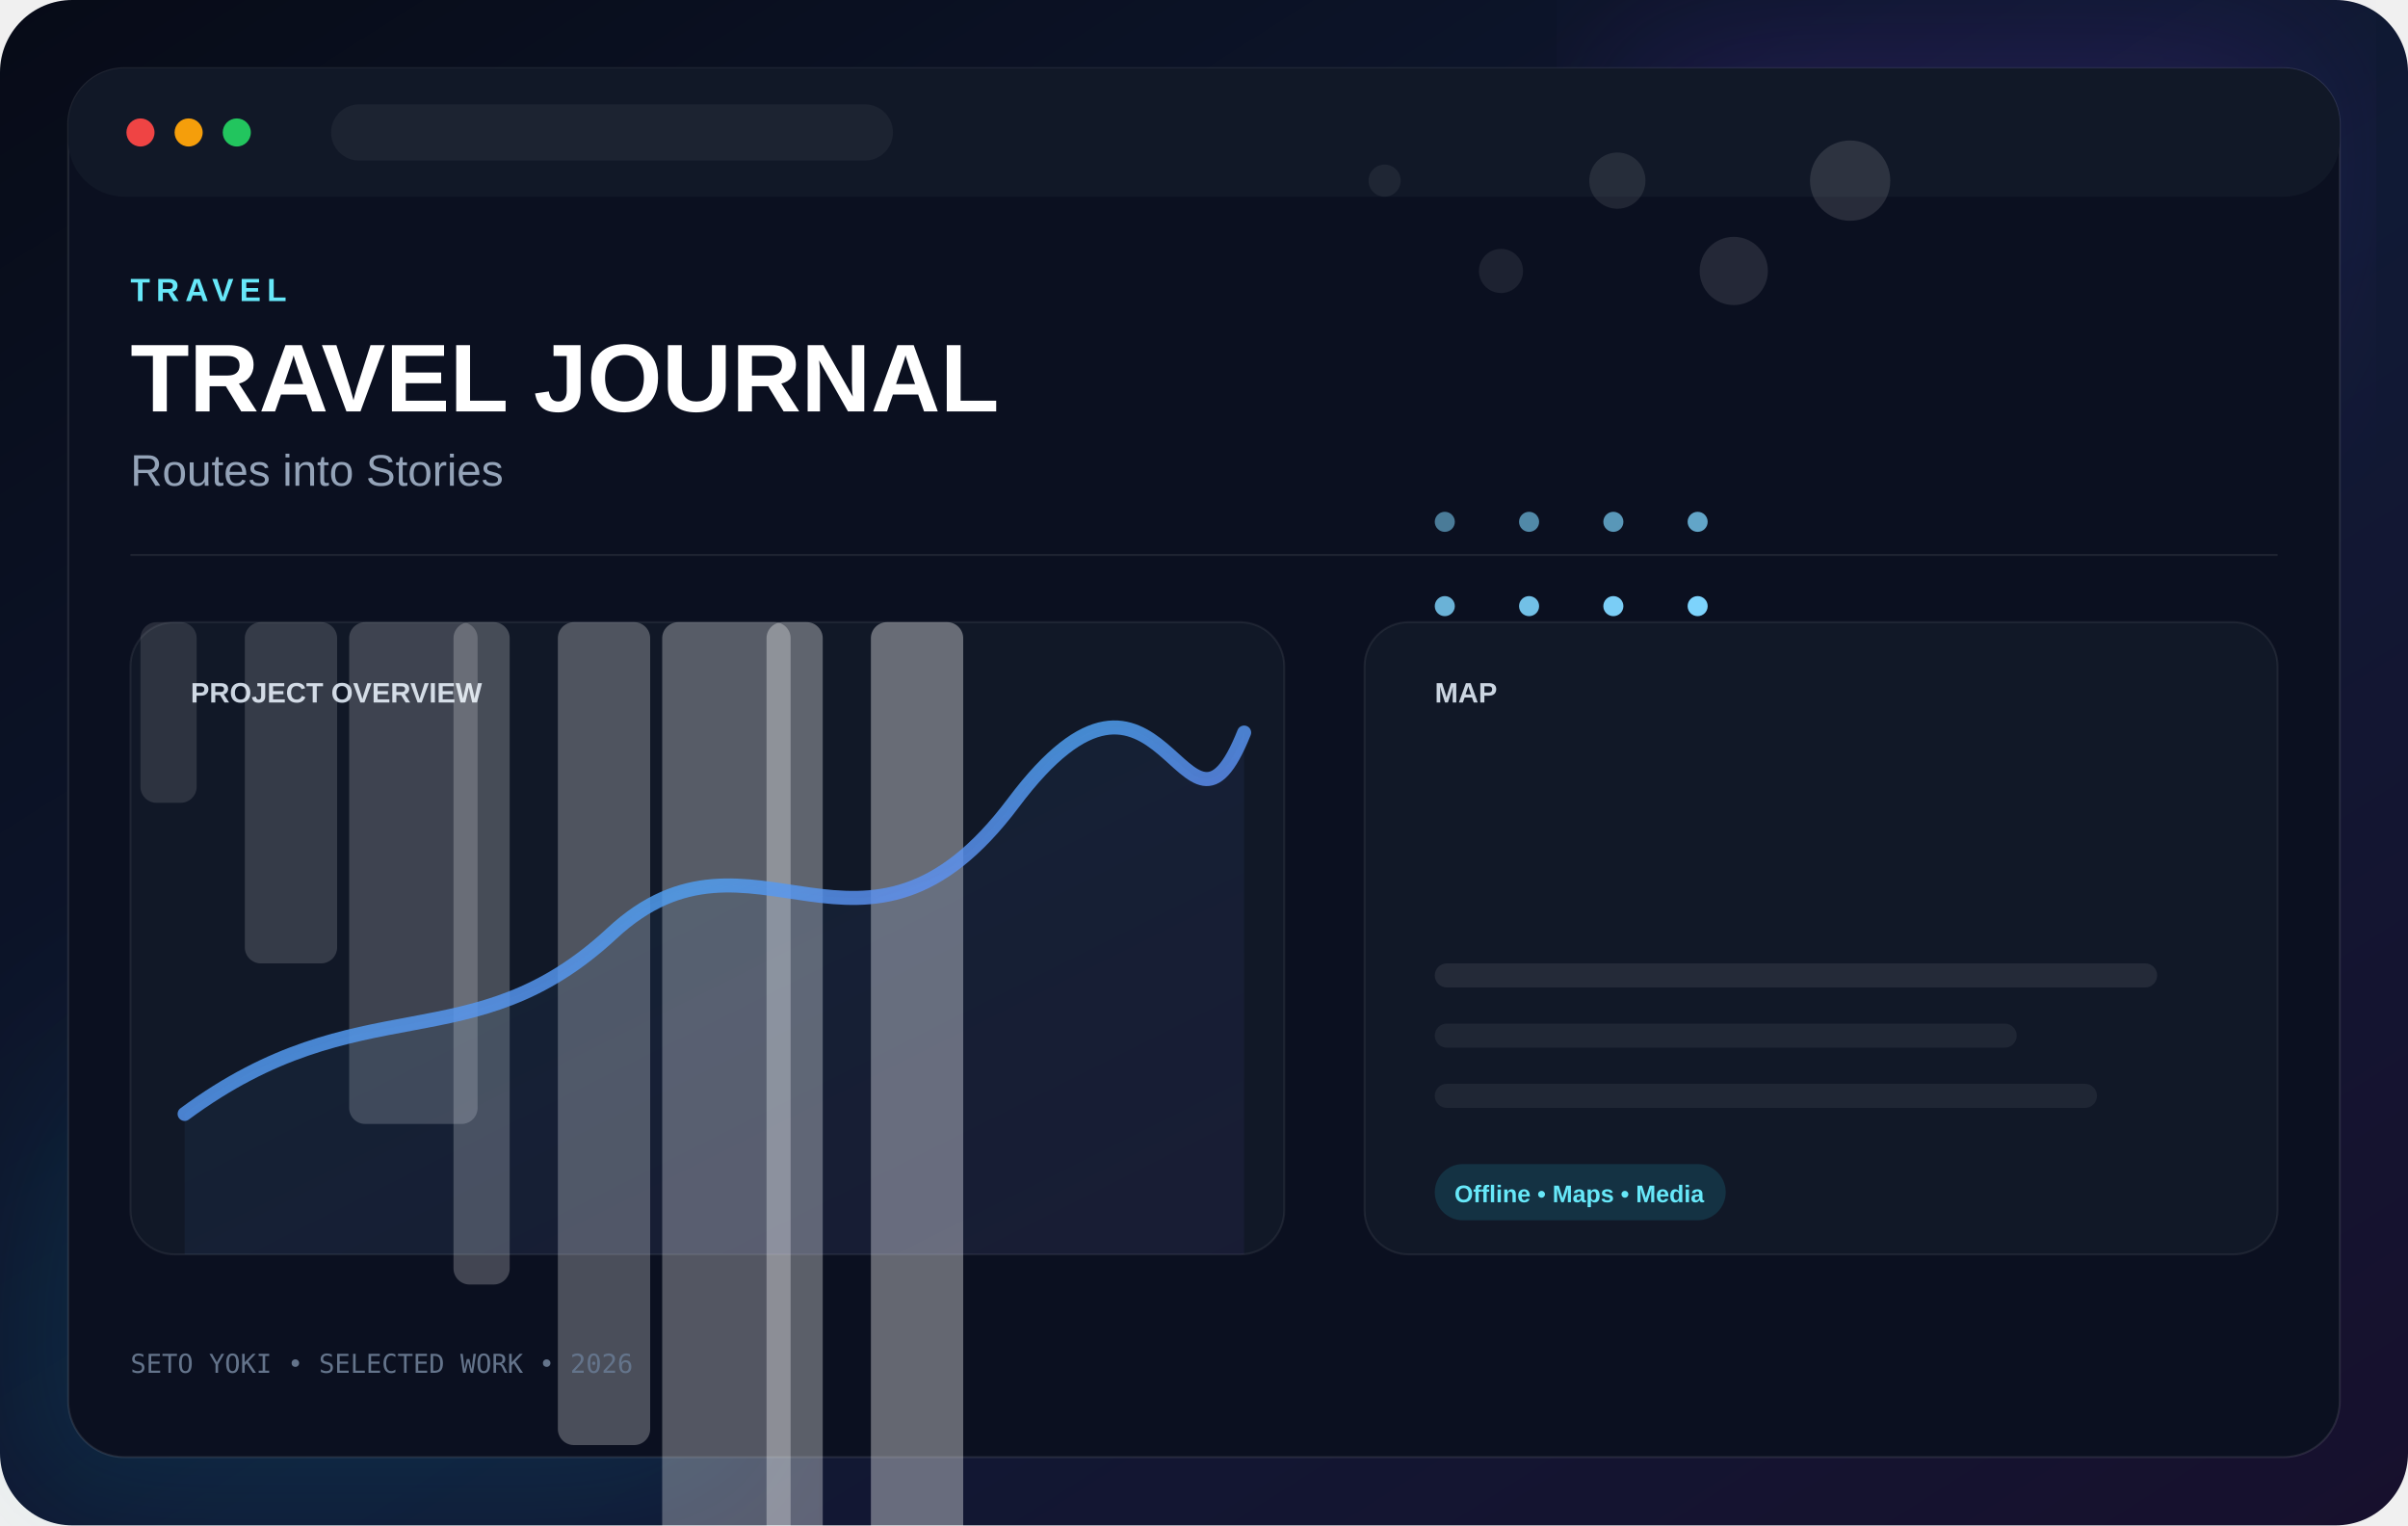
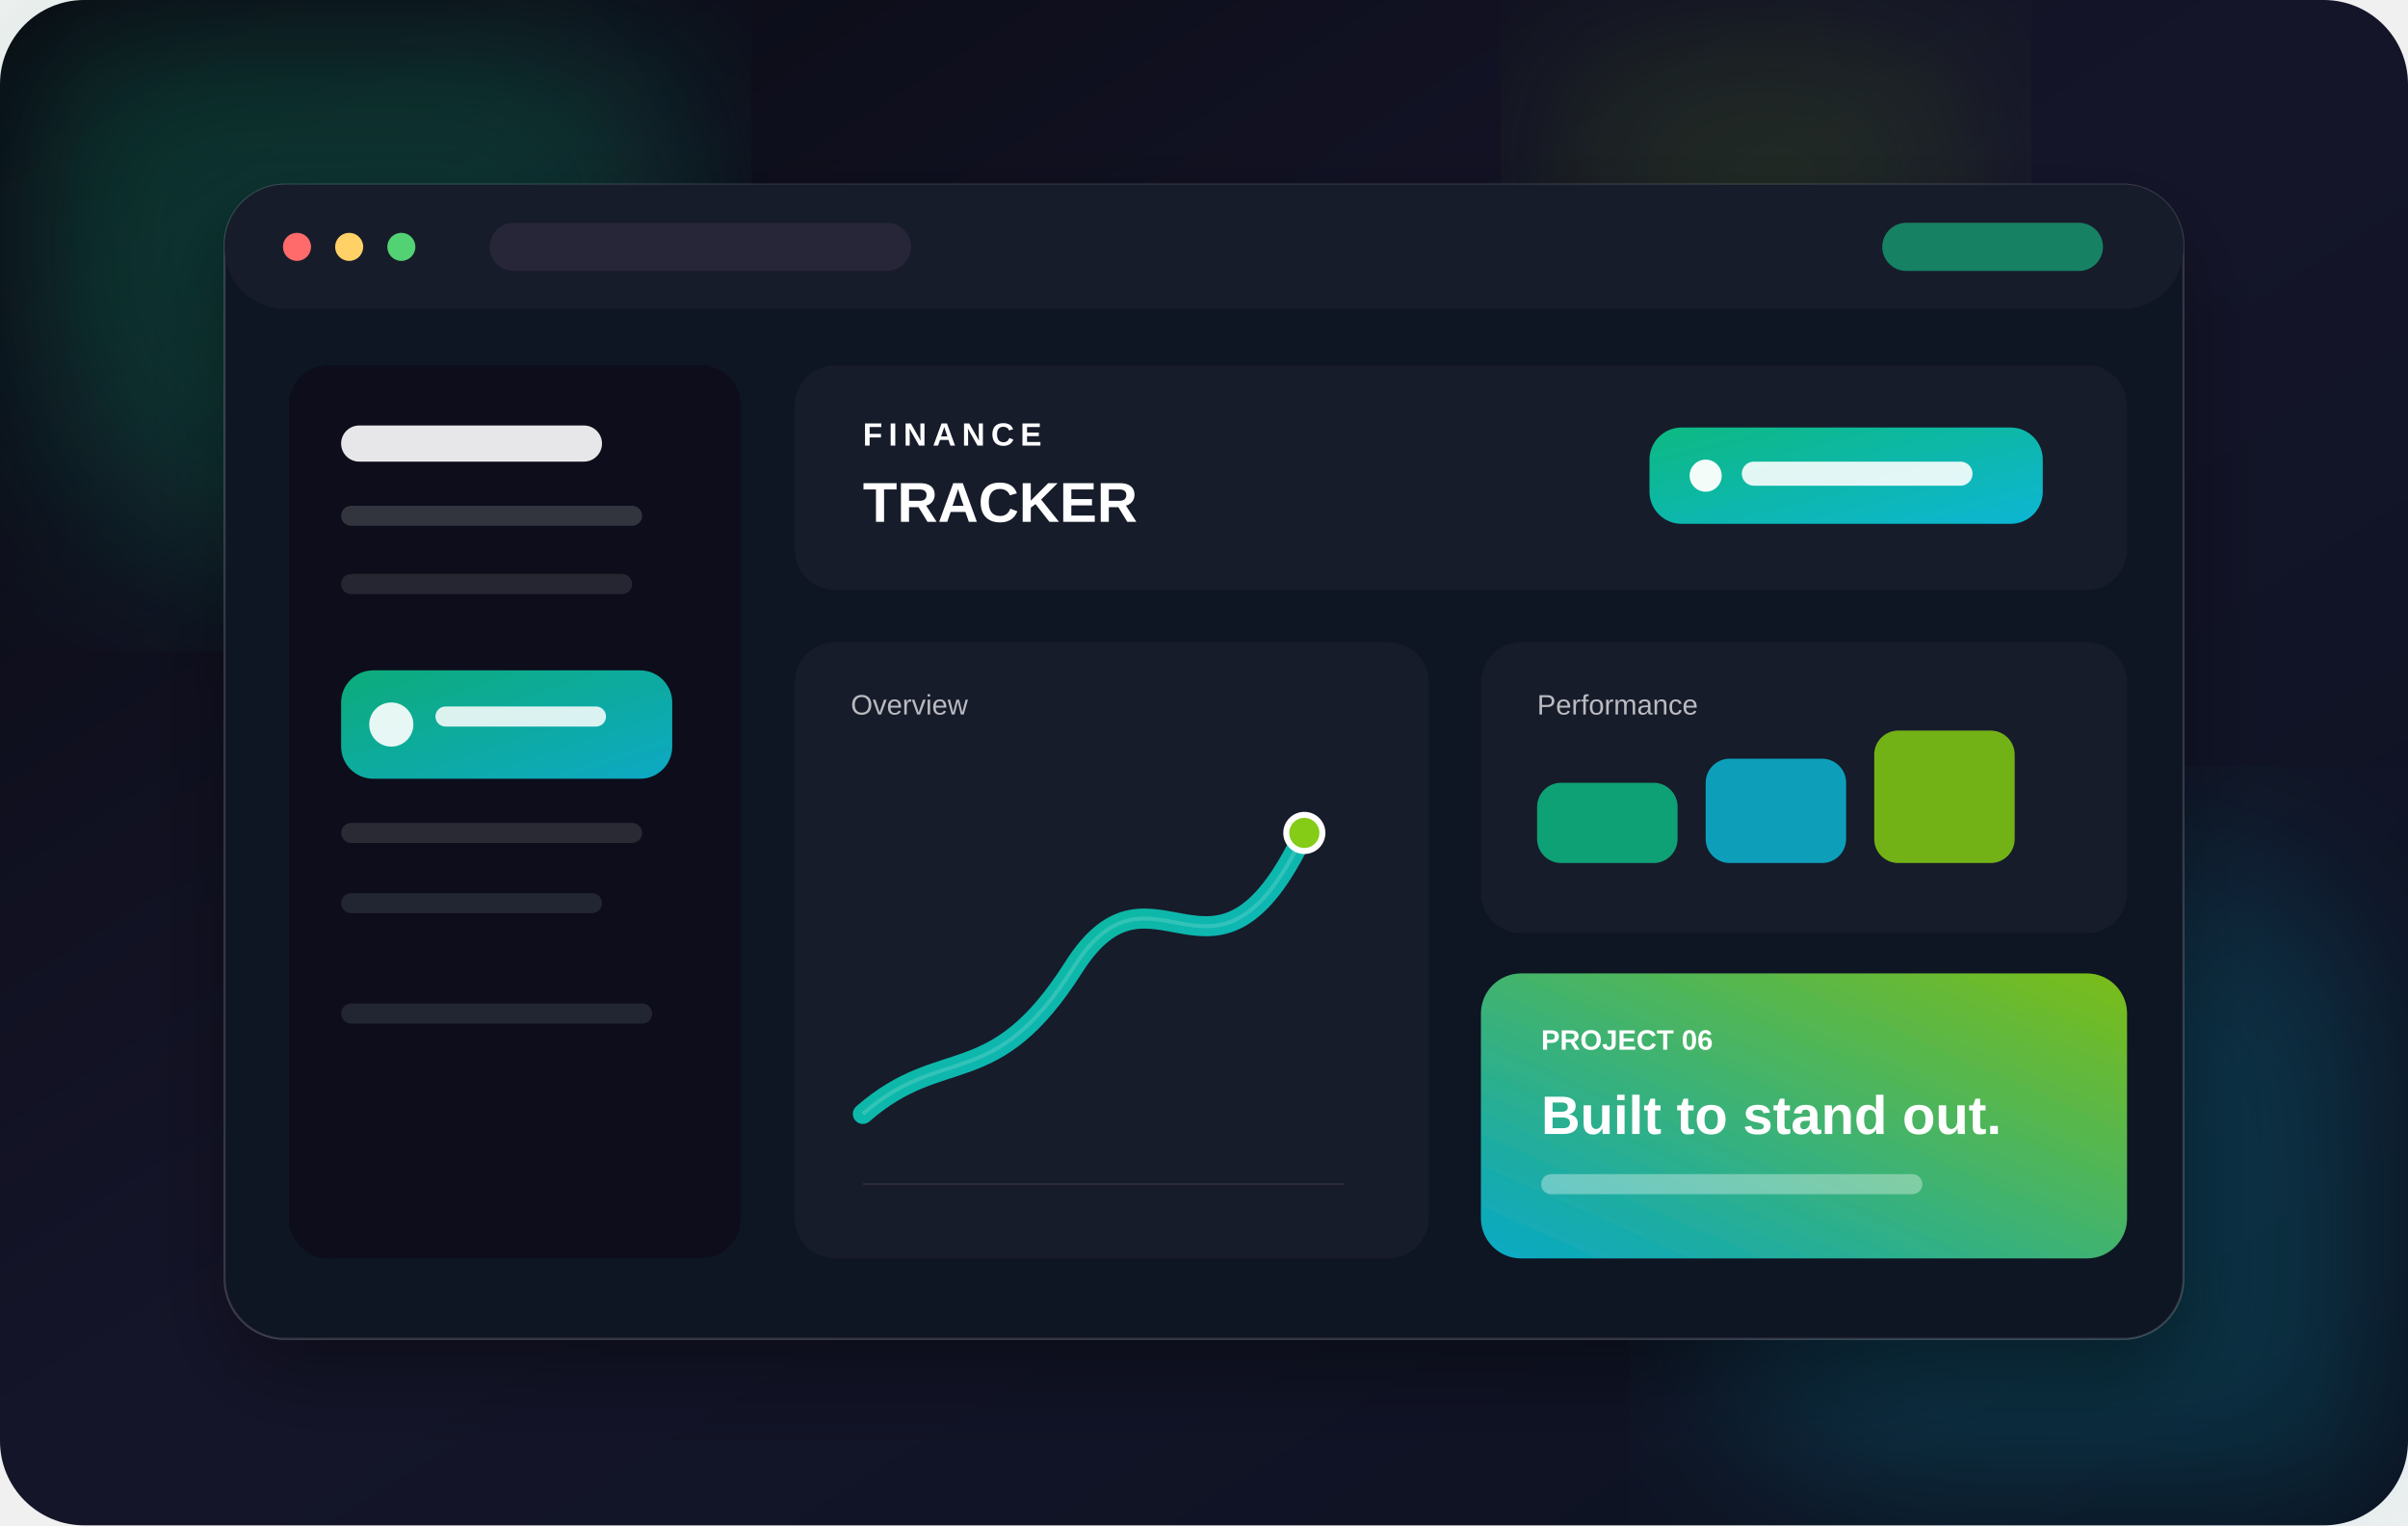
- <svg xmlns="http://www.w3.org/2000/svg" viewBox="0 0 1200 760" width="1200" height="760">
+ <svg xmlns="http://www.w3.org/2000/svg" viewBox="0 0 1200 760">
  <defs>
    <linearGradient id="bg" x1="0" y1="0" x2="1" y2="1">
-       <stop stop-color="#070b17" />
-       <stop offset=".55" stop-color="#101a35" />
-       <stop offset="1" stop-color="#17102d" />
+       <stop offset="0" stop-color="#090A12" />
+       <stop offset="0.48" stop-color="#15152A" />
+       <stop offset="1" stop-color="#0B1220" />
    </linearGradient>
-     <linearGradient id="glow" x1="0" y1="0" x2="1" y2="1">
-       <stop stop-color="#22d3ee" stop-opacity=".9" />
-       <stop offset="1" stop-color="#8b5cf6" stop-opacity=".75" />
+     <linearGradient id="g1" x1="0" y1="0" x2="1" y2="1">
+       <stop stop-color="#10B981" />
+       <stop offset="1" stop-color="#06B6D4" />
+     </linearGradient>
+     <linearGradient id="g2" x1="1" y1="0" x2="0" y2="1">
+       <stop stop-color="#84CC16" />
+       <stop offset="1" stop-color="#06B6D4" />
    </linearGradient>
    <filter id="blur">
      <feGaussianBlur stdDeviation="45" />
    </filter>
+     <filter id="shadow">
+       <feDropShadow dx="0" dy="18" stdDeviation="20" flood-opacity=".35" />
+     </filter>
  </defs>
-   <rect width="1200" height="760" rx="36" fill="url(#bg)" />
-   <circle cx="980" cy="70" r="170" fill="#7c3aed" opacity=".16" filter="url(#blur)" />
-   <circle cx="180" cy="690" r="190" fill="#06b6d4" opacity=".12" filter="url(#blur)" />
-   <rect x="34" y="34" width="1132" height="692" rx="28" fill="#0b1020" stroke="white" stroke-opacity=".1" />
-   <rect x="34" y="34" width="1132" height="64" rx="28" fill="#111827" />
-   <circle cx="70" cy="66" r="7" fill="#ef4444" />
-   <circle cx="94" cy="66" r="7" fill="#f59e0b" />
-   <circle cx="118" cy="66" r="7" fill="#22c55e" />
-   <rect x="165" y="52" width="280" height="28" rx="14" fill="white" opacity=".05" />
-   <text x="65" y="150" fill="#67e8f9" font-family="Arial, sans-serif" font-size="16" font-weight="700" letter-spacing="3">TRAVEL</text>
-   <text x="65" y="205" fill="white" font-family="Arial, sans-serif" font-size="48" font-weight="800">TRAVEL JOURNAL</text>
-   <text x="65" y="242" fill="#94a3b8" font-family="Arial, sans-serif" font-size="22">Routes into Stories</text>
-   <rect x="65" y="276" width="1070" height="1" fill="white" opacity=".08" />
-   <rect x="65" y="310" width="575" height="315" rx="22" fill="#111827" stroke="white" stroke-opacity=".07" />
-   <text x="95" y="350" fill="#cbd5e1" font-family="Arial, sans-serif" font-size="14" font-weight="700">PROJECT OVERVIEW</text>
-   <rect x="70" y="310" width="28" height="90" rx="8" fill="white" opacity="0.12" />
-   <rect x="122" y="310" width="46" height="170" rx="8" fill="white" opacity="0.155" />
-   <rect x="174" y="310" width="64" height="250" rx="8" fill="white" opacity="0.19" />
-   <rect x="226" y="310" width="28" height="330" rx="8" fill="white" opacity="0.225" />
-   <rect x="278" y="310" width="46" height="410" rx="8" fill="white" opacity="0.26" />
-   <rect x="330" y="310" width="64" height="490" rx="8" fill="white" opacity="0.295" />
-   <rect x="382" y="310" width="28" height="570" rx="8" fill="white" opacity="0.33" />
-   <rect x="434" y="310" width="46" height="650" rx="8" fill="white" opacity="0.365" />
-   <path d="M92 555 C180 490 235 530 305 465 S430 500 505 400 S590 440 620 365" fill="none" stroke="url(#glow)" stroke-width="7" stroke-linecap="round" />
-   <path d="M92 555 C180 490 235 530 305 465 S430 500 505 400 S590 440 620 365 L620 625 L92 625Z" fill="url(#glow)" opacity=".08" />
-   <rect x="680" y="310" width="455" height="315" rx="22" fill="#111827" stroke="white" stroke-opacity=".07" />
-   <text x="715" y="350" fill="#cbd5e1" font-family="Arial, sans-serif" font-size="14" font-weight="700">MAP</text>
-   <circle cx="720" cy="260" r="5" fill="#7dd3fc" opacity="0.55" />
-   <circle cx="762" cy="260" r="5" fill="#7dd3fc" opacity="0.62" />
-   <circle cx="804" cy="260" r="5" fill="#7dd3fc" opacity="0.69" />
-   <circle cx="846" cy="260" r="5" fill="#7dd3fc" opacity="0.76" />
-   <circle cx="720" cy="302" r="5" fill="#7dd3fc" opacity="0.83" />
-   <circle cx="762" cy="302" r="5" fill="#7dd3fc" opacity="0.9" />
-   <circle cx="804" cy="302" r="5" fill="#7dd3fc" opacity="0.97" />
-   <circle cx="846" cy="302" r="5" fill="#7dd3fc" opacity="1.04" />
-   <circle cx="690" cy="90" r="8" fill="white" opacity="0.06" />
-   <circle cx="748" cy="135" r="11" fill="white" opacity="0.075" />
-   <circle cx="806" cy="90" r="14" fill="white" opacity="0.09" />
-   <circle cx="864" cy="135" r="17" fill="white" opacity="0.105" />
-   <circle cx="922" cy="90" r="20" fill="white" opacity="0.12" />
-   <rect x="715" y="480" width="360" height="12" rx="6" fill="white" opacity=".08" />
-   <rect x="715" y="510" width="290" height="12" rx="6" fill="white" opacity=".06" />
-   <rect x="715" y="540" width="330" height="12" rx="6" fill="white" opacity=".06" />
-   <rect x="715" y="580" width="145" height="28" rx="14" fill="#22d3ee" opacity=".14" />
-   <text x="787" y="599" text-anchor="middle" fill="#67e8f9" font-family="Arial, sans-serif" font-size="12" font-weight="700">Offline • Maps • Media</text>
-   <text x="65" y="684" fill="#64748b" font-family="monospace" font-size="13">SETО YOKI • SELECTED WORK • 2026</text>
+   <rect width="1200" height="760" rx="42" fill="url(#bg)" />
+   <circle cx="170" cy="120" r="170" fill="#10B981" opacity=".22" filter="url(#blur)" />
+   <circle cx="1040" cy="610" r="190" fill="#06B6D4" opacity=".18" filter="url(#blur)" />
+   <circle cx="880" cy="80" r="110" fill="#84CC16" opacity=".12" filter="url(#blur)" />
+   <g filter="url(#shadow)">
+     <rect x="112" y="92" width="976" height="575" rx="30" fill="#111322" stroke="#FFFFFF" stroke-opacity=".14" />
+     <rect x="112" y="92" width="976" height="62" rx="30" fill="#181A2B" />
+     <circle cx="148" cy="123" r="7" fill="#FF6B6B" />
+     <circle cx="174" cy="123" r="7" fill="#FFD166" />
+     <circle cx="200" cy="123" r="7" fill="#52D273" />
+     <rect x="244" y="111" width="210" height="24" rx="12" fill="#FFFFFF" opacity=".06" />
+     <rect x="938" y="111" width="110" height="24" rx="12" fill="#10B981" opacity=".65" />
+     <rect x="144" y="182" width="225" height="445" rx="20" fill="#0C0E1A" />
+     <rect x="170" y="212" width="130" height="18" rx="9" fill="#FFFFFF" opacity=".9" />
+     <rect x="170" y="252" width="150" height="10" rx="5" fill="#FFFFFF" opacity=".16" />
+     <rect x="170" y="286" width="145" height="10" rx="5" fill="#FFFFFF" opacity=".11" />
+     <rect x="170" y="334" width="165" height="54" rx="16" fill="url(#g1)" opacity=".92" />
+     <circle cx="195" cy="361" r="11" fill="#fff" opacity=".9" />
+     <rect x="217" y="352" width="85" height="10" rx="5" fill="#fff" opacity=".85" />
+     <rect x="170" y="410" width="150" height="10" rx="5" fill="#fff" opacity=".12" />
+     <rect x="170" y="445" width="130" height="10" rx="5" fill="#fff" opacity=".10" />
+     <rect x="170" y="500" width="155" height="10" rx="5" fill="#fff" opacity=".10" />
+     <rect x="396" y="182" width="664" height="112" rx="20" fill="#171A2B" />
+     <text x="430" y="222" fill="#fff" font-family="Arial, sans-serif" font-size="16" font-weight="700" letter-spacing="3">FINANCE</text>
+     <text x="430" y="260" fill="#fff" font-family="Arial, sans-serif" font-size="28" font-weight="800">TRACKER</text>
+     <rect x="822" y="213" width="196" height="48" rx="16" fill="url(#g1)" />
+     <circle cx="850" cy="237" r="8" fill="#fff" opacity=".95" />
+     <rect x="868" y="230" width="115" height="12" rx="6" fill="#fff" opacity=".88" />
+     <rect x="396" y="320" width="316" height="307" rx="20" fill="#171A2B" />
+     <text x="424" y="356" fill="#fff" opacity=".7" font-family="Arial, sans-serif" font-size="14">Overview</text>
+     <path d="M430 555 C470 520 495 545 535 482 S605 510 650 415" fill="none" stroke="url(#g1)" stroke-width="10" stroke-linecap="round" />
+     <path d="M430 555 C470 520 495 545 535 482 S605 510 650 415" fill="none" stroke="#fff" stroke-opacity=".16" stroke-width="2" />
+     <circle cx="650" cy="415" r="9" fill="#84CC16" stroke="#fff" stroke-width="3" />
+     <line x1="430" y1="590" x2="670" y2="590" stroke="#fff" stroke-opacity=".08" />
+     <rect x="738" y="320" width="322" height="145" rx="20" fill="#171A2B" />
+     <text x="766" y="356" fill="#fff" opacity=".7" font-family="Arial, sans-serif" font-size="14">Performance</text>
+     <rect x="766" y="390" width="70" height="40" rx="12" fill="#10B981" opacity=".85" />
+     <rect x="850" y="378" width="70" height="52" rx="12" fill="#06B6D4" opacity=".85" />
+     <rect x="934" y="364" width="70" height="66" rx="12" fill="#84CC16" opacity=".85" />
+     <rect x="738" y="485" width="322" height="142" rx="20" fill="url(#g2)" opacity=".92" />
+     <text x="768" y="523" fill="#fff" font-family="Arial, sans-serif" font-size="14" font-weight="700">PROJECT 06</text>
+     <text x="768" y="565" fill="#fff" font-family="Arial, sans-serif" font-size="27" font-weight="800">Built to stand out.</text>
+     <rect x="768" y="585" width="190" height="10" rx="5" fill="#fff" opacity=".35" />
+   </g>
</svg>
